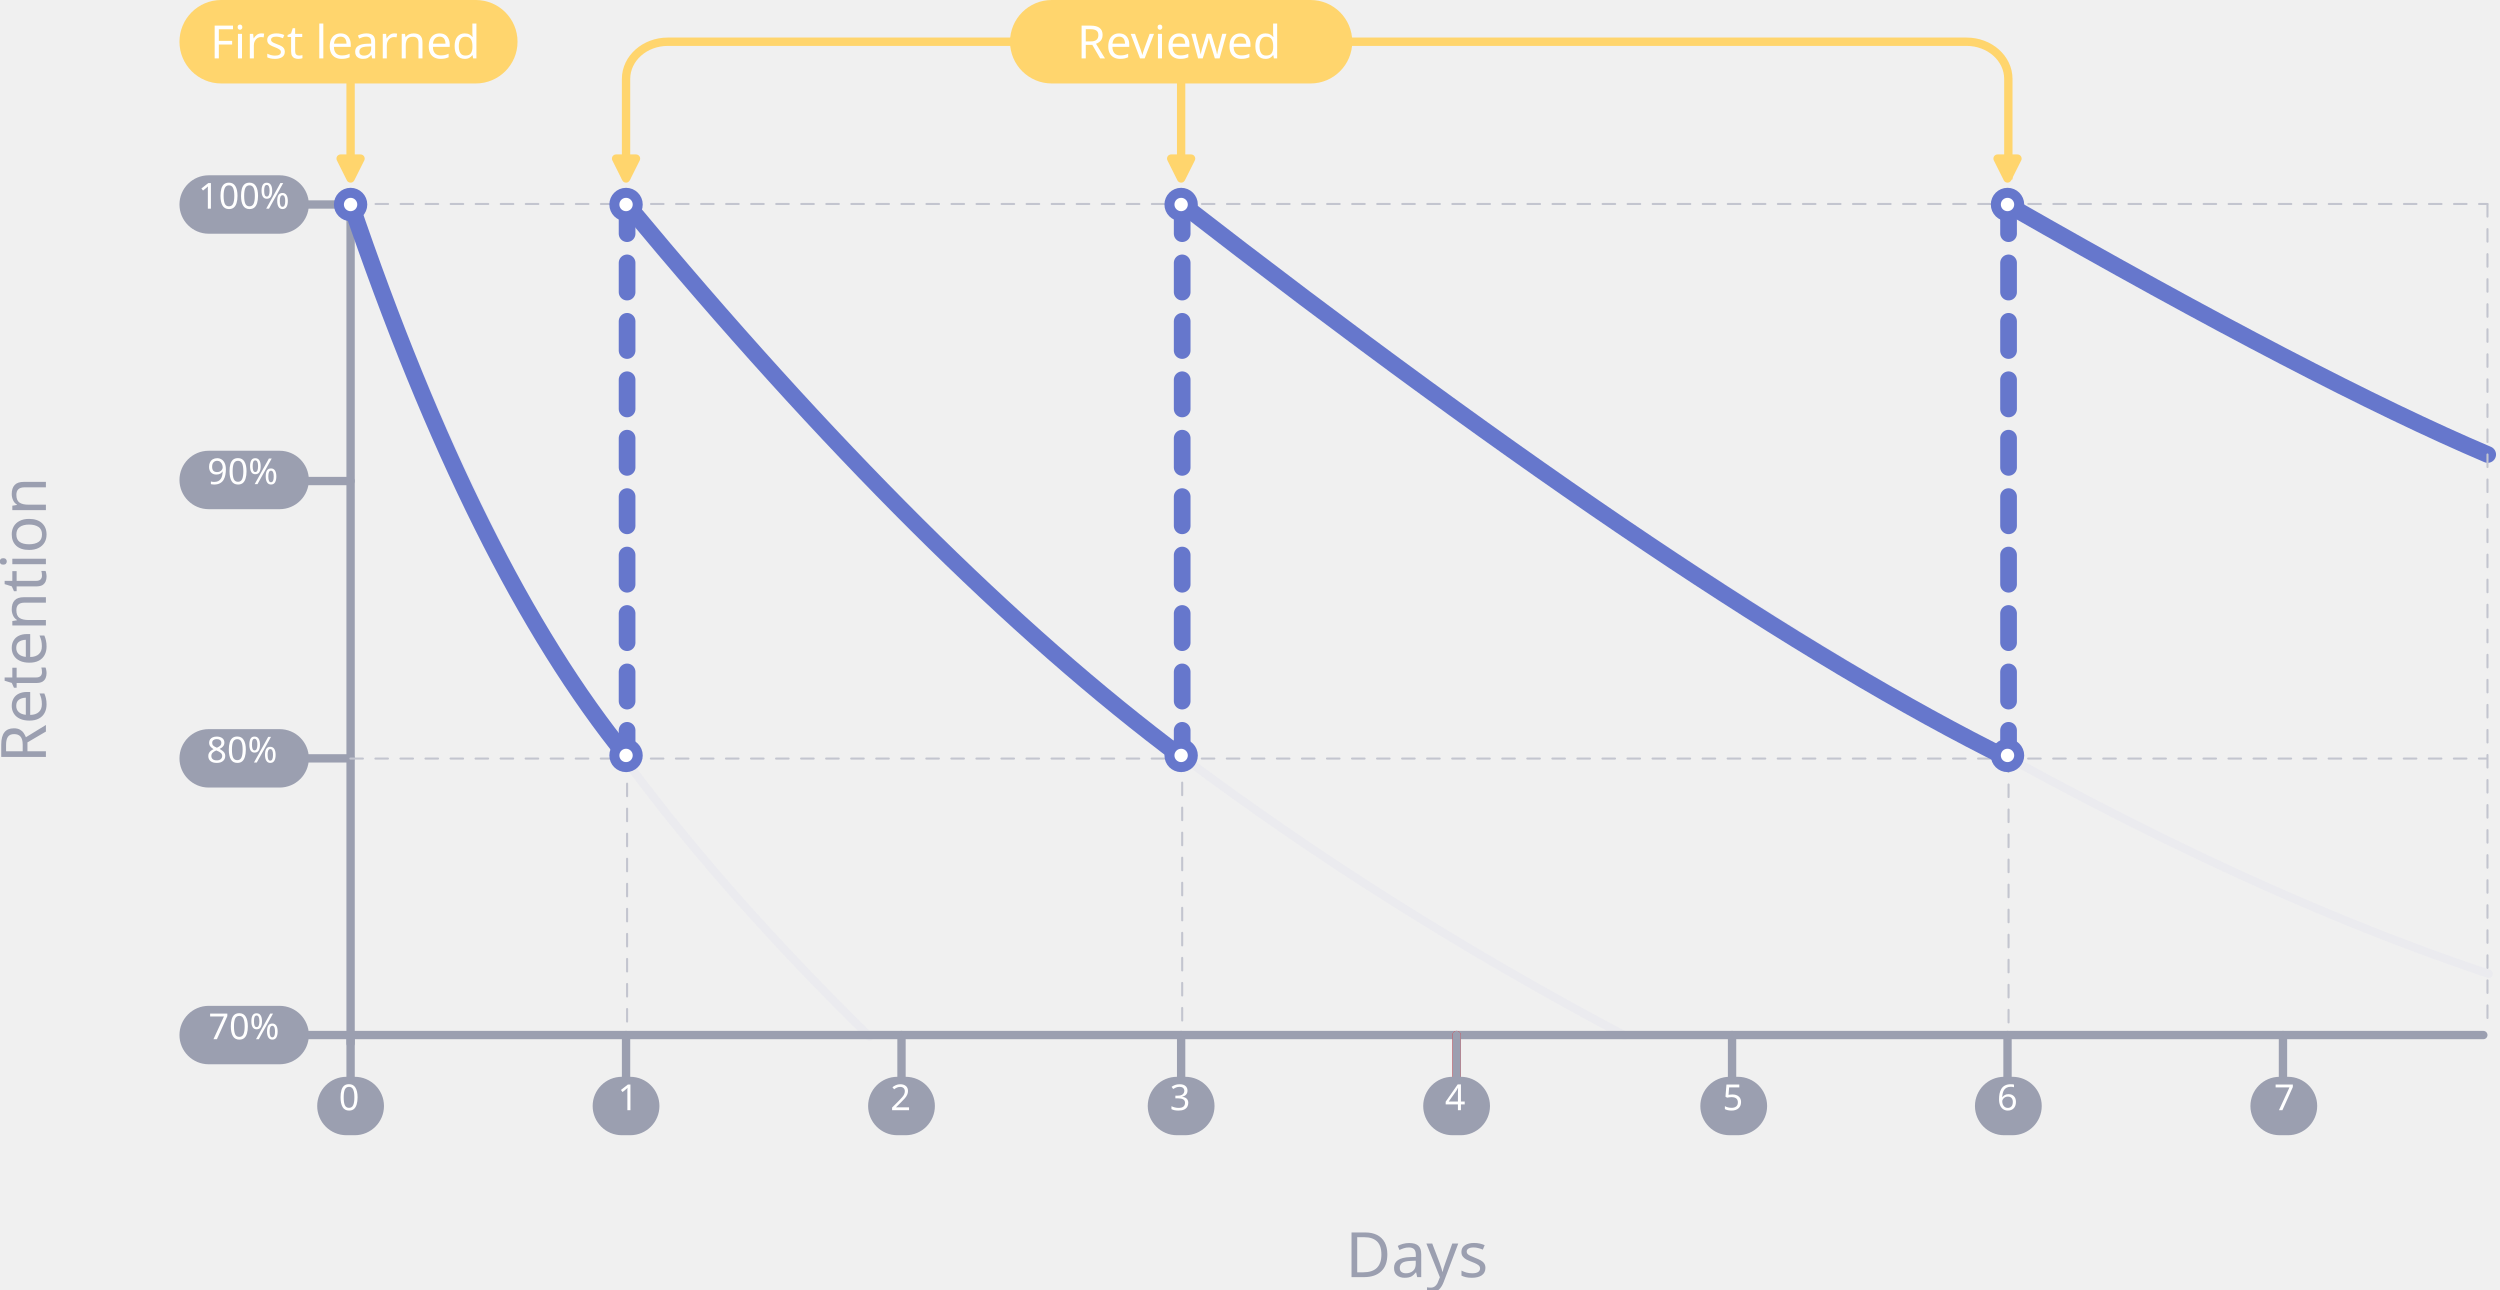
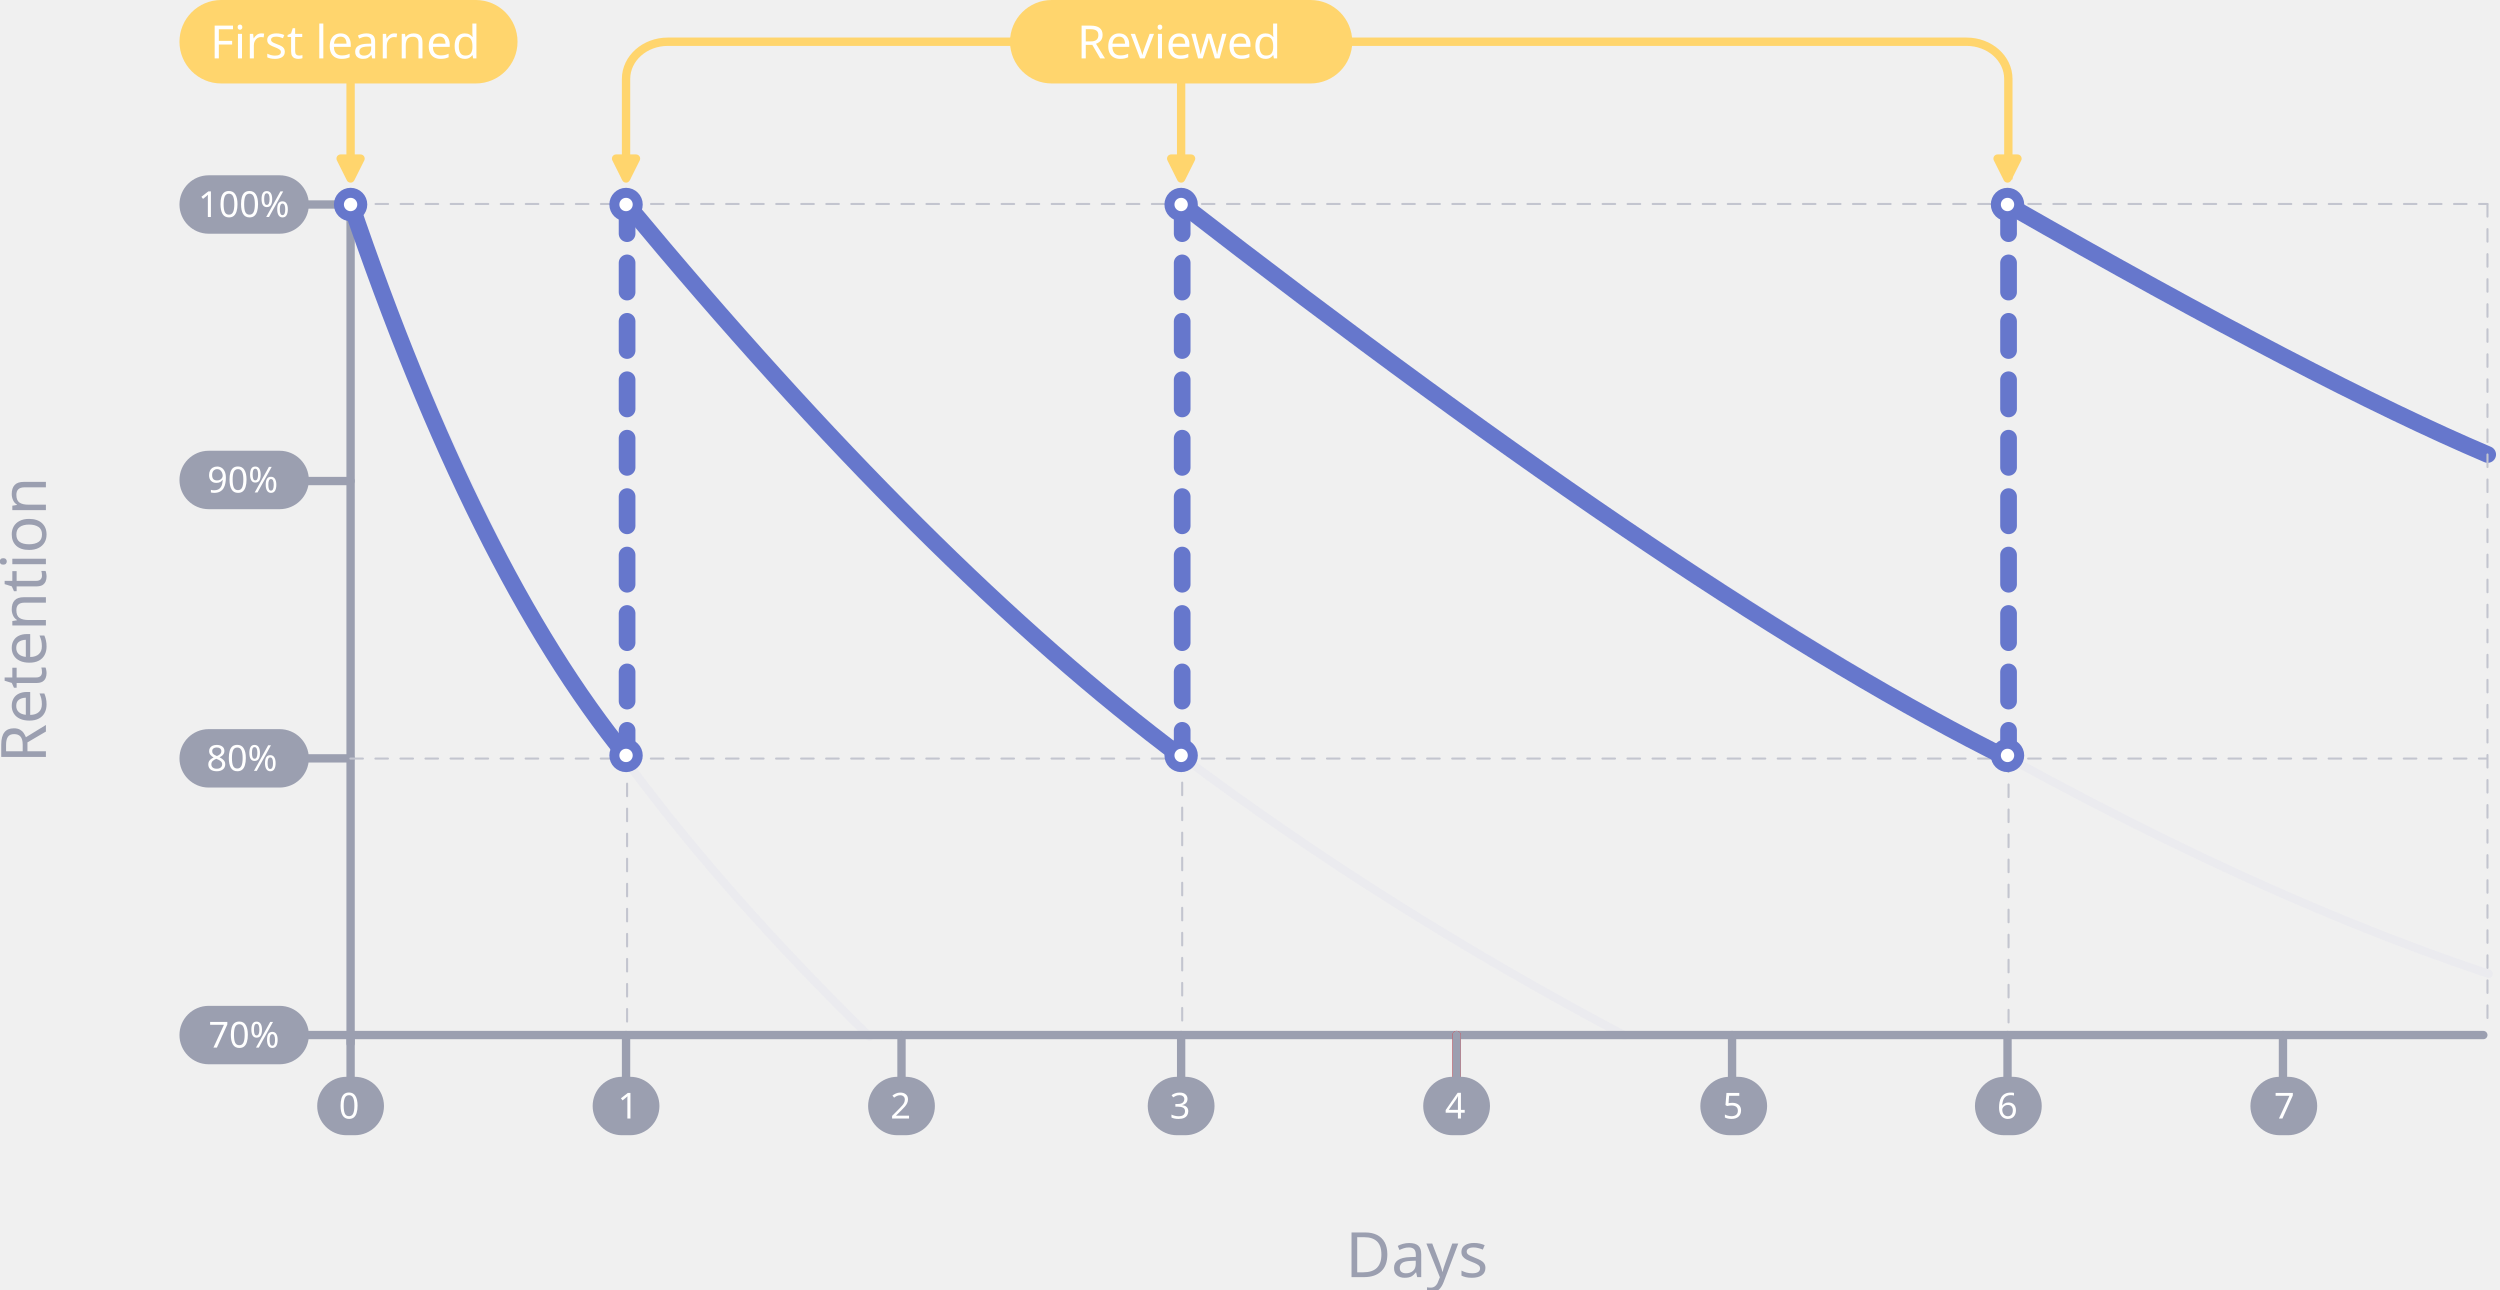
- <svg xmlns="http://www.w3.org/2000/svg" width="599px" height="309px" viewBox="0 0 599 309" version="1.1">
-   <g id="Web" stroke="none" stroke-width="1" fill="none" fill-rule="evenodd">
-     <g id="Home" transform="translate(-709, -1071)">
-       <g id="How-it-works" transform="translate(0, 900)">
-         <g id="ima-chart" transform="translate(706, 171)">
-           <path d="M86.846,48.227 C109.789,108.965 131.924,153.765 153.251,182.626 C169.711,204.901 189.328,226.785 211.337,248.346" id="Path-4" stroke="#EBEBEF" stroke-width="2" stroke-linecap="round" />
-           <path d="M153.086,49.669 C207.873,111.97 252.313,155.883 286.405,181.407 C319.01,205.818 354.502,228.125 392.251,248.107" id="Path-4-Copy" stroke="#EBEBEF" stroke-width="2" stroke-linecap="round" />
-           <path d="M285,48 C408.008,142.738 512.763,204.509 599.266,233.311" id="Path-4-Copy-2" stroke="#EBEBEF" stroke-width="2" stroke-linecap="round" />
-           <g id="Group-15" transform="translate(46, 19)">
-             <g id="Group-20" transform="translate(0, 155.7)">
-               <rect id="Rectangle-7-Copy-2" fill="#9B9FB0" x="27" y="6" width="15" height="2" rx="1" />
-               <g id="Group-19-Copy-2">
-                 <rect id="Rectangle-10" fill="#9B9FB0" x="0" y="0" width="31" height="14" rx="7" />
-                 <text id="80%" font-family="Rubik-Medium, Rubik" font-size="8.6" font-weight="400" fill="#FFFFFF">
-                   <tspan x="6.483" y="8">80%</tspan>
-                 </text>
-               </g>
-             </g>
-             <path d="M41,29.762 L41,29.762 C41.552,29.762 42,30.209 42,30.762 L42,231 C42,231.552 41.552,232 41,232 L41,232 C40.448,232 40,231.552 40,231 L40,30.762 C40,30.209 40.448,29.762 41,29.762 Z" id="Rectangle-6" fill="#9B9FB0" />
-             <rect id="Rectangle-6-Copy" fill="#FFD56D" x="40" y="0" width="2" height="22" rx="1" />
-             <rect id="Rectangle-7" fill="#9B9FB0" x="27" y="29" width="15" height="2" rx="1" />
-             <rect id="Rectangle-7-Copy" fill="#9B9FB0" x="27" y="95.25" width="15" height="2" rx="1" />
-             <rect id="Rectangle-7-Copy-3" fill="#9B9FB0" x="27" y="228" width="15" height="2" rx="1" />
-           </g>
-           <g id="Group-16" transform="translate(342.5, 254.5) scale(1, -1) translate(-342.5, -254.5) translate(86, 247)">
-             <g id="Group-15-Copy" transform="translate(256.5, 7.5) rotate(90) translate(-256.5, -7.5) translate(249, -249)">
-               <rect id="Rectangle-6" fill="#9B9FB0" x="13" y="0" width="2" height="513" rx="1" />
-               <rect id="Rectangle-7" fill="#FF0000" x="1.13686838e-13" y="246" width="15" height="2" rx="1" />
-               <path d="M1,312 L14,312 C14.552,312 15,312.448 15,313 L15,313 C15,313.552 14.552,314 14,314 L1,314 C0.448,314 1.13754473e-13,313.552 1.13686838e-13,313 L1.13686838e-13,313 C1.13619202e-13,312.448 0.448,312 1,312 Z" id="Rectangle-7-Copy" fill="#9B9FB0" />
-               <rect id="Rectangle-7-Copy-2" fill="#9B9FB0" x="1.13686838e-13" y="379" width="15" height="2" rx="1" />
-               <rect id="Rectangle-7-Copy-3" fill="#9B9FB0" x="1.13686838e-13" y="445" width="15" height="2" rx="1" />
-               <rect id="Rectangle-7-Copy-4" fill="#9B9FB0" x="1.13686838e-13" y="511" width="15" height="2" rx="1" />
-             </g>
-             <g id="Group-15-Copy-2" transform="translate(365, 7.5) rotate(90) translate(-365, -7.5) translate(357.5, -92.5)" fill="#9B9FB0">
-               <path d="M1,0 L14,0 C14.552,-1.01453063e-16 15,0.448 15,1 L15,1 C15,1.552 14.552,2 14,2 L1,2 C0.448,2 1.13754473e-13,1.552 1.13686838e-13,1 L1.13686838e-13,1 C1.13619202e-13,0.448 0.448,1.01453063e-16 1,0 Z" id="Rectangle-7-Copy" />
-               <path d="M1,66 L14,66 C14.552,66 15,66.448 15,67 L15,67 C15,67.552 14.552,68 14,68 L1,68 C0.448,68 1.13754473e-13,67.552 1.13686838e-13,67 L1.13686838e-13,67 C1.13619202e-13,66.448 0.448,66 1,66 Z" id="Rectangle-7-Copy-2" />
-               <rect id="Rectangle-7-Copy-3" x="1.13686838e-13" y="132" width="15" height="2" rx="1" />
-               <rect id="Rectangle-7-Copy-4" x="1.13686838e-13" y="198" width="15" height="2" rx="1" />
-             </g>
-           </g>
-           <text id="Days" font-family="Rubik-Medium, Rubik" font-size="15" font-weight="400" fill="#9B9FB0">
-             <tspan x="325.375" y="306">Days</tspan>
-           </text>
-           <rect id="Rectangle-5" fill="#FFD56D" x="46" y="0" width="81" height="20" rx="10" />
-           <text id="First-learned" font-family="Rubik-Medium, Rubik" font-size="11" font-weight="400" fill="#FFFFFF">
-             <tspan x="53.373" y="14">First learned</tspan>
-           </text>
-           <rect id="Rectangle-5-Copy" fill="#FFD56D" x="245" y="0" width="82" height="20" rx="10" />
-           <path d="M153,43 L153,18.919 C153,13.993 157.477,10 163,10 L474.201,10 C479.724,10 484.201,13.993 484.201,18.919 L484.201,43" id="Rectangle-8" stroke="#FFD56D" stroke-width="2" />
-           <rect id="Rectangle-9" fill="#FFD56D" x="285" y="17" width="2" height="24" />
-           <text id="Reviewed" font-family="Rubik-Medium, Rubik" font-size="11" font-weight="400" fill="#FFFFFF">
-             <tspan x="261.09" y="14">Reviewed</tspan>
-           </text>
-           <text id="Retention" transform="translate(9, 147) rotate(-90) translate(-9, -147) " font-family="Rubik-Medium, Rubik" font-size="15" font-weight="400" fill="#9B9FB0">
-             <tspan x="-26.812" y="152">Retention</tspan>
-           </text>
-           <path d="M86.846,48.227 C106.891,107.205 129.023,151.578 153.24,181.346" id="Path-4-Copy-4" stroke="#6677CC" stroke-width="4" stroke-linecap="round" stroke-linejoin="round" />
-           <path d="M86.985,48.876 L598.98,48.876" id="Path-6-Copy" stroke="#C3C5CF" stroke-width="0.5" stroke-linecap="round" stroke-linejoin="round" stroke-dasharray="3" />
-           <circle id="Oval-5" stroke="#6677CC" stroke-width="2.4" fill="#FFFFFF" cx="87" cy="49" r="2.8" />
-           <path d="M153.097,48.876 C201.452,107.139 245.876,151.375 286.367,181.585" id="Path-4-Copy-7" stroke="#6677CC" stroke-width="4" stroke-linecap="round" />
-           <path d="M484.163,49.124 C533.809,77.522 572.104,97.447 599.049,108.898" id="Path-4-Copy-3" stroke="#6677CC" stroke-width="4" stroke-linecap="round" />
-           <path d="M86.949,181.751 L598.799,181.751" id="Path-6" stroke="#C3C5CF" stroke-width="0.5" stroke-linecap="round" stroke-linejoin="round" stroke-dasharray="3" />
-           <g id="Group-17" transform="translate(149, 45)">
-             <path d="M4.25,136.762 L4.25,201.5" id="Path-5" stroke="#C3C5CF" stroke-width="0.5" stroke-linecap="round" stroke-linejoin="round" stroke-dasharray="3" />
-             <path d="M4.25,3.987 L4.25,135.259" id="Path-5-Copy" stroke="#6677CC" stroke-width="4" stroke-linecap="round" stroke-linejoin="round" stroke-dasharray="7" />
-             <path d="M4,6.8 C5.546,6.8 6.8,5.546 6.8,4 C6.8,2.454 5.546,1.2 4,1.2 C2.454,1.2 1.2,2.454 1.2,4 C1.2,5.546 2.454,6.8 4,6.8 Z" id="Oval-5-Copy" stroke="#6677CC" stroke-width="2.4" fill="#FFFFFF" />
-             <path d="M4,138.8 C5.546,138.8 6.8,137.546 6.8,136 C6.8,134.454 5.546,133.2 4,133.2 C2.454,133.2 1.2,134.454 1.2,136 C1.2,137.546 2.454,138.8 4,138.8 Z" id="Oval-5-Copy-3" stroke="#6677CC" stroke-width="2.4" fill="#FFFFFF" />
-           </g>
-           <g id="Group-17-Copy" transform="translate(282, 45)">
-             <path d="M4.25,136.513 L4.25,201.5" id="Path-5" stroke="#C3C5CF" stroke-width="0.5" stroke-linecap="round" stroke-linejoin="round" stroke-dasharray="3" />
-             <path d="M4.25,3.987 L4.25,135.259" id="Path-5-Copy" stroke="#6677CC" stroke-width="4" stroke-linecap="round" stroke-linejoin="round" stroke-dasharray="7" />
-             <path d="M3,3 C86.663,67.892 153.142,112.532 202.436,136.921" id="Path-4-Copy-9" stroke="#6677CC" stroke-width="4" stroke-linecap="round" />
-             <path d="M4,6.8 C5.546,6.8 6.8,5.546 6.8,4 C6.8,2.454 5.546,1.2 4,1.2 C2.454,1.2 1.2,2.454 1.2,4 C1.2,5.546 2.454,6.8 4,6.8 Z" id="Oval-5-Copy" stroke="#6677CC" stroke-width="2.4" fill="#FFFFFF" />
-             <path d="M4,138.8 C5.546,138.8 6.8,137.546 6.8,136 C6.8,134.454 5.546,133.2 4,133.2 C2.454,133.2 1.2,134.454 1.2,136 C1.2,137.546 2.454,138.8 4,138.8 Z" id="Oval-5-Copy-2" stroke="#6677CC" stroke-width="2.4" fill="#FFFFFF" />
-           </g>
-           <g id="Group-17-Copy-2" transform="translate(480, 45)">
-             <path d="M4.25,136.971 L4.25,201.5" id="Path-5" stroke="#C3C5CF" stroke-width="0.5" stroke-linecap="round" stroke-linejoin="round" stroke-dasharray="3" />
-             <path d="M119,3.898 L119,201.5" id="Path-5-Copy-2" stroke="#C3C5CF" stroke-width="0.5" stroke-linecap="round" stroke-linejoin="round" stroke-dasharray="3" />
-             <path d="M4.25,3.987 L4.25,135.259" id="Path-5-Copy" stroke="#6677CC" stroke-width="4" stroke-linecap="round" stroke-linejoin="round" stroke-dasharray="7" />
-             <path d="M4,6.8 C5.546,6.8 6.8,5.546 6.8,4 C6.8,2.454 5.546,1.2 4,1.2 C2.454,1.2 1.2,2.454 1.2,4 C1.2,5.546 2.454,6.8 4,6.8 Z" id="Oval-5-Copy" stroke="#6677CC" stroke-width="2.4" fill="#FFFFFF" />
-             <path d="M4,138.8 C5.546,138.8 6.8,137.546 6.8,136 C6.8,134.454 5.546,133.2 4,133.2 C2.454,133.2 1.2,134.454 1.2,136 C1.2,137.546 2.454,138.8 4,138.8 Z" id="Oval-5-Copy-5" stroke="#6677CC" stroke-width="2.4" fill="#FFFFFF" />
-           </g>
-           <path d="M153.894,38.789 L156.276,43.553 C156.523,44.047 156.323,44.647 155.829,44.894 C155.69,44.964 155.537,45 155.382,45 L150.618,45 C150.066,45 149.618,44.552 149.618,44 C149.618,43.845 149.654,43.692 149.724,43.553 L152.106,38.789 C152.353,38.295 152.953,38.095 153.447,38.342 C153.641,38.438 153.798,38.595 153.894,38.789 Z" id="Triangle" fill="#FFD56D" transform="translate(153, 41) scale(1, -1) translate(-153, -41) " />
-           <path d="M87.894,38.789 L90.276,43.553 C90.523,44.047 90.323,44.647 89.829,44.894 C89.69,44.964 89.537,45 89.382,45 L84.618,45 C84.066,45 83.618,44.552 83.618,44 C83.618,43.845 83.654,43.692 83.724,43.553 L86.106,38.789 C86.353,38.295 86.953,38.095 87.447,38.342 C87.641,38.438 87.798,38.595 87.894,38.789 Z" id="Triangle-Copy-3" fill="#FFD56D" transform="translate(87, 41) scale(1, -1) translate(-87, -41) " />
-           <path d="M286.894,38.789 L289.276,43.553 C289.523,44.047 289.323,44.647 288.829,44.894 C288.69,44.964 288.537,45 288.382,45 L283.618,45 C283.066,45 282.618,44.552 282.618,44 C282.618,43.845 282.654,43.692 282.724,43.553 L285.106,38.789 C285.353,38.295 285.953,38.095 286.447,38.342 C286.641,38.438 286.798,38.595 286.894,38.789 Z" id="Triangle-Copy" fill="#FFD56D" transform="translate(286, 41) scale(1, -1) translate(-286, -41) " />
-           <path d="M484.894,38.789 L487.276,43.553 C487.523,44.047 487.323,44.647 486.829,44.894 C486.69,44.964 486.537,45 486.382,45 L481.618,45 C481.066,45 480.618,44.552 480.618,44 C480.618,43.845 480.654,43.692 480.724,43.553 L483.106,38.789 C483.353,38.295 483.953,38.095 484.447,38.342 C484.641,38.438 484.798,38.595 484.894,38.789 Z" id="Triangle-Copy-2" fill="#FFD56D" transform="translate(484, 41) scale(1, -1) translate(-484, -41) " />
-           <g id="Group-19" transform="translate(46, 42)">
-             <rect id="Rectangle-10" fill="#9B9FB0" x="0" y="0" width="31" height="14" rx="7" />
-             <text id="100%" font-family="Rubik-Medium, Rubik" font-size="8.6" font-weight="400" fill="#FFFFFF">
-               <tspan x="4.488" y="8">100%</tspan>
-             </text>
-           </g>
-           <g id="Group-19-Copy" transform="translate(46, 108)">
-             <rect id="Rectangle-10" fill="#9B9FB0" x="0" y="0" width="31" height="14" rx="7" />
-             <text id="90%" font-family="Rubik-Medium, Rubik" font-size="8.6" font-weight="400" fill="#FFFFFF">
-               <tspan x="6.651" y="8">90%</tspan>
-             </text>
-           </g>
-           <g id="Group-19-Copy-3" transform="translate(46, 241)">
-             <rect id="Rectangle-10" fill="#9B9FB0" x="0" y="0" width="31" height="14" rx="7" />
-             <text id="70%" font-family="Rubik-Medium, Rubik" font-size="8.6" font-weight="400" fill="#FFFFFF">
-               <tspan x="6.969" y="8">70%</tspan>
-             </text>
-           </g>
-           <g id="Group-19-Copy-5" transform="translate(79, 258)">
-             <path d="M7,0 L9,0 C12.866,-7.10171439e-16 16,3.134 16,7 L16,7 C16,10.866 12.866,14 9,14 L7,14 C3.134,14 4.73447626e-16,10.866 0,7 L0,7 C-4.73447626e-16,3.134 3.134,7.10171439e-16 7,0 Z" id="Rectangle-10" fill="#9B9FB0" />
-             <text id="0" font-family="Rubik-Medium, Rubik" font-size="8.6" font-weight="400" fill="#FFFFFF">
-               <tspan x="5.175" y="8">0</tspan>
-             </text>
-           </g>
-           <g id="Group-19-Copy-6" transform="translate(145, 258)">
-             <path d="M7,0 L9,0 C12.866,-7.10171439e-16 16,3.134 16,7 L16,7 C16,10.866 12.866,14 9,14 L7,14 C3.134,14 4.73447626e-16,10.866 0,7 L0,7 C-4.73447626e-16,3.134 3.134,7.10171439e-16 7,0 Z" id="Rectangle-10" fill="#9B9FB0" />
-             <text id="1" font-family="Rubik-Medium, Rubik" font-size="8.6" font-weight="400" fill="#FFFFFF">
-               <tspan x="6.009" y="8">1</tspan>
-             </text>
-           </g>
-           <g id="Group-19-Copy-7" transform="translate(211, 258)">
-             <path d="M7,0 L9,0 C12.866,-7.10171439e-16 16,3.134 16,7 L16,7 C16,10.866 12.866,14 9,14 L7,14 C3.134,14 4.73447626e-16,10.866 0,7 L0,7 C-4.73447626e-16,3.134 3.134,7.10171439e-16 7,0 Z" id="Rectangle-10" fill="#9B9FB0" />
-             <text id="2" font-family="Rubik-Medium, Rubik" font-size="8.6" font-weight="400" fill="#FFFFFF">
-               <tspan x="5.338" y="8">2</tspan>
-             </text>
-           </g>
-           <g id="Group-19-Copy-8" transform="translate(278, 258)">
-             <path d="M7,0 L9,0 C12.866,-7.10171439e-16 16,3.134 16,7 L16,7 C16,10.866 12.866,14 9,14 L7,14 C3.134,14 4.73447626e-16,10.866 0,7 L0,7 C-4.73447626e-16,3.134 3.134,7.10171439e-16 7,0 Z" id="Rectangle-10" fill="#9B9FB0" />
-             <text id="3" font-family="Rubik-Medium, Rubik" font-size="8.6" font-weight="400" fill="#FFFFFF">
-               <tspan x="5.291" y="8">3</tspan>
-             </text>
-           </g>
-           <g id="Group-19-Copy-9" transform="translate(344, 258)">
-             <path d="M7,0 L9,0 C12.866,-7.10171439e-16 16,3.134 16,7 L16,7 C16,10.866 12.866,14 9,14 L7,14 C3.134,14 4.73447626e-16,10.866 0,7 L0,7 C-4.73447626e-16,3.134 3.134,7.10171439e-16 7,0 Z" id="Rectangle-10" fill="#9B9FB0" />
-             <text id="4" font-family="Rubik-Medium, Rubik" font-size="8.6" font-weight="400" fill="#FFFFFF">
-               <tspan x="5.196" y="8">4</tspan>
-             </text>
-           </g>
-           <g id="Group-19-Copy-10" transform="translate(410.4, 258)">
-             <path d="M7,0 L9,0 C12.866,-7.10171439e-16 16,3.134 16,7 L16,7 C16,10.866 12.866,14 9,14 L7,14 C3.134,14 4.73447626e-16,10.866 0,7 L0,7 C-4.73447626e-16,3.134 3.134,7.10171439e-16 7,0 Z" id="Rectangle-10" fill="#9B9FB0" />
-             <text id="5" font-family="Rubik-Medium, Rubik" font-size="8.6" font-weight="400" fill="#FFFFFF">
-               <tspan x="5.334" y="8">5</tspan>
-             </text>
-           </g>
-           <g id="Group-19-Copy-11" transform="translate(476.2, 258)">
-             <path d="M7,0 L9,0 C12.866,-7.10171439e-16 16,3.134 16,7 L16,7 C16,10.866 12.866,14 9,14 L7,14 C3.134,14 4.73447626e-16,10.866 0,7 L0,7 C-4.73447626e-16,3.134 3.134,7.10171439e-16 7,0 Z" id="Rectangle-10" fill="#9B9FB0" />
-             <text id="6" font-family="Rubik-Medium, Rubik" font-size="8.6" font-weight="400" fill="#FFFFFF">
-               <tspan x="5.304" y="8">6</tspan>
-             </text>
-           </g>
-           <g id="Group-19-Copy-12" transform="translate(542.2, 258)">
-             <path d="M7,0 L9,0 C12.866,-7.10171439e-16 16,3.134 16,7 L16,7 C16,10.866 12.866,14 9,14 L7,14 C3.134,14 4.73447626e-16,10.866 0,7 L0,7 C-4.73447626e-16,3.134 3.134,7.10171439e-16 7,0 Z" id="Rectangle-10" fill="#9B9FB0" />
-             <text id="7" font-family="Rubik-Medium, Rubik" font-size="8.6" font-weight="400" fill="#FFFFFF">
-               <tspan x="5.665" y="8">7</tspan>
-             </text>
-           </g>
-         </g>
+ <svg xmlns="http://www.w3.org/2000/svg" width="599" height="309" viewBox="0 0 599 309">
+   <g fill="none" fill-rule="evenodd" transform="translate(-3)">
+     <path stroke="#EBEBEF" stroke-linecap="round" stroke-width="2" d="M86.846 48.227C109.789 108.965 131.924 153.765 153.251 182.626 169.711 204.901 189.328 226.785 211.337 248.346M153.086 49.669C207.873 111.97 252.313 155.883 286.405 181.407 319.01 205.818 354.502 228.125 392.251 248.107M285 48C408.008 142.738 512.763 204.509 599.266 233.311" />
+     <g transform="translate(46 19)">
+       <g transform="translate(0 155.7)">
+         <rect width="15" height="2" x="27" y="6" fill="#9B9FB0" rx="1" />
+         <rect width="31" height="14" fill="#9B9FB0" rx="7" />
+         <text fill="#FFF" font-family="Rubik-Medium, Rubik" font-size="8.6" font-weight="400">
+           <tspan x="6.483" y="10">80%</tspan>
+         </text>
      </g>
+       <path fill="#9B9FB0" d="M41,29.762 L41,29.762 C41.552,29.762 42,30.209 42,30.762 L42,231 C42,231.552 41.552,232 41,232 L41,232 C40.448,232 40,231.552 40,231 L40,30.762 C40,30.209 40.448,29.762 41,29.762 Z" />
+       <rect width="2" height="22" x="40" fill="#FFD56D" rx="1" />
+       <rect width="15" height="2" x="27" y="29" fill="#9B9FB0" rx="1" />
+       <rect width="15" height="2" x="27" y="95.25" fill="#9B9FB0" rx="1" />
+       <rect width="15" height="2" x="27" y="228" fill="#9B9FB0" rx="1" />
+     </g>
+     <g transform="matrix(1 0 0 -1 86 262)">
+       <g transform="rotate(90 256.5 256.5)">
+         <rect width="2" height="513" x="13" fill="#9B9FB0" rx="1" />
+         <rect width="15" height="2" y="246" fill="red" rx="1" />
+         <path fill="#9B9FB0" d="M1,312 L14,312 C14.552,312 15,312.448 15,313 L15,313 C15,313.552 14.552,314 14,314 L1,314 C0.448,314 1.13754473e-13,313.552 1.13686838e-13,313 L1.13686838e-13,313 C1.13619202e-13,312.448 0.448,312 1,312 Z" />
+         <rect width="15" height="2" y="379" fill="#9B9FB0" rx="1" />
+         <rect width="15" height="2" y="445" fill="#9B9FB0" rx="1" />
+         <rect width="15" height="2" y="511" fill="#9B9FB0" rx="1" />
+       </g>
+       <g fill="#9B9FB0" transform="rotate(90 232.5 232.5)">
+         <path d="M1 0L14 0C14.552-1.01453063e-16 15 .448 15 1L15 1C15 1.552 14.552 2 14 2L1 2C.448 2 1.13754473e-13 1.552 1.13686838e-13 1L1.13686838e-13 1C1.13619202e-13.448.448 1.01453063e-16 1 0zM1 66L14 66C14.552 66 15 66.448 15 67L15 67C15 67.552 14.552 68 14 68L1 68C.448 68 1.13754473e-13 67.552 1.13686838e-13 67L1.13686838e-13 67C1.13619202e-13 66.448.448 66 1 66z" />
+         <rect width="15" height="2" y="132" rx="1" />
+         <rect width="15" height="2" y="198" rx="1" />
+       </g>
+     </g>
+     <text fill="#9B9FB0" font-family="Rubik-Medium, Rubik" font-size="15" font-weight="400">
+       <tspan x="325.375" y="306">Days</tspan>
+     </text>
+     <rect width="81" height="20" x="46" fill="#FFD56D" rx="10" />
+     <text fill="#FFF" font-family="Rubik-Medium, Rubik" font-size="11" font-weight="400">
+       <tspan x="53.373" y="14">First learned</tspan>
+     </text>
+     <rect width="82" height="20" x="245" fill="#FFD56D" rx="10" />
+     <path stroke="#FFD56D" stroke-width="2" d="M153,43 L153,18.919 C153,13.993 157.477,10 163,10 L474.201,10 C479.724,10 484.201,13.993 484.201,18.919 L484.201,43" />
+     <rect width="2" height="24" x="285" y="17" fill="#FFD56D" />
+     <text fill="#FFF" font-family="Rubik-Medium, Rubik" font-size="11" font-weight="400">
+       <tspan x="261.09" y="14">Reviewed</tspan>
+     </text>
+     <text fill="#9B9FB0" font-family="Rubik-Medium, Rubik" font-size="15" font-weight="400" transform="rotate(-90 9 147)">
+       <tspan x="-26.813" y="152">Retention</tspan>
+     </text>
+     <path stroke="#67C" stroke-linecap="round" stroke-linejoin="round" stroke-width="4" d="M86.846,48.227 C106.891,107.205 129.023,151.578 153.24,181.346" />
+     <path stroke="#C3C5CF" stroke-dasharray="3" stroke-linecap="round" stroke-linejoin="round" stroke-width=".5" d="M86.985,48.876 L598.98,48.876" />
+     <circle cx="87" cy="49" r="2.8" fill="#FFF" stroke="#67C" stroke-width="2.4" />
+     <path stroke="#67C" stroke-linecap="round" stroke-width="4" d="M153.097 48.876C201.452 107.139 245.876 151.375 286.367 181.585M484.163 49.124C533.809 77.522 572.104 97.447 599.049 108.898" />
+     <path stroke="#C3C5CF" stroke-dasharray="3" stroke-linecap="round" stroke-linejoin="round" stroke-width=".5" d="M86.949,181.751 L598.799,181.751" />
+     <g transform="translate(149 45)">
+       <path stroke="#C3C5CF" stroke-dasharray="3" stroke-linecap="round" stroke-linejoin="round" stroke-width=".5" d="M4.25,136.762 L4.25,201.5" />
+       <path stroke="#67C" stroke-dasharray="7" stroke-linecap="round" stroke-linejoin="round" stroke-width="4" d="M4.25,3.987 L4.25,135.259" />
+       <path fill="#FFF" stroke="#67C" stroke-width="2.4" d="M4 6.8C5.546 6.8 6.8 5.546 6.8 4 6.8 2.454 5.546 1.2 4 1.2 2.454 1.2 1.2 2.454 1.2 4 1.2 5.546 2.454 6.8 4 6.8zM4 138.8C5.546 138.8 6.8 137.546 6.8 136 6.8 134.454 5.546 133.2 4 133.2 2.454 133.2 1.2 134.454 1.2 136 1.2 137.546 2.454 138.8 4 138.8z" />
+     </g>
+     <g transform="translate(282 45)">
+       <path stroke="#C3C5CF" stroke-dasharray="3" stroke-linecap="round" stroke-linejoin="round" stroke-width=".5" d="M4.25,136.513 L4.25,201.5" />
+       <path stroke="#67C" stroke-dasharray="7" stroke-linecap="round" stroke-linejoin="round" stroke-width="4" d="M4.25,3.987 L4.25,135.259" />
+       <path stroke="#67C" stroke-linecap="round" stroke-width="4" d="M3,3 C86.663,67.892 153.142,112.532 202.436,136.921" />
+       <path fill="#FFF" stroke="#67C" stroke-width="2.4" d="M4 6.8C5.546 6.8 6.8 5.546 6.8 4 6.8 2.454 5.546 1.2 4 1.2 2.454 1.2 1.2 2.454 1.2 4 1.2 5.546 2.454 6.8 4 6.8zM4 138.8C5.546 138.8 6.8 137.546 6.8 136 6.8 134.454 5.546 133.2 4 133.2 2.454 133.2 1.2 134.454 1.2 136 1.2 137.546 2.454 138.8 4 138.8z" />
+     </g>
+     <g transform="translate(480 45)">
+       <path stroke="#C3C5CF" stroke-dasharray="3" stroke-linecap="round" stroke-linejoin="round" stroke-width=".5" d="M4.25 136.971L4.25 201.5M119 3.898L119 201.5" />
+       <path stroke="#67C" stroke-dasharray="7" stroke-linecap="round" stroke-linejoin="round" stroke-width="4" d="M4.25,3.987 L4.25,135.259" />
+       <path fill="#FFF" stroke="#67C" stroke-width="2.4" d="M4 6.8C5.546 6.8 6.8 5.546 6.8 4 6.8 2.454 5.546 1.2 4 1.2 2.454 1.2 1.2 2.454 1.2 4 1.2 5.546 2.454 6.8 4 6.8zM4 138.8C5.546 138.8 6.8 137.546 6.8 136 6.8 134.454 5.546 133.2 4 133.2 2.454 133.2 1.2 134.454 1.2 136 1.2 137.546 2.454 138.8 4 138.8z" />
+     </g>
+     <path fill="#FFD56D" d="M153.894 38.789L156.276 43.553C156.523 44.047 156.323 44.647 155.829 44.894 155.69 44.964 155.537 45 155.382 45L150.618 45C150.066 45 149.618 44.552 149.618 44 149.618 43.845 149.654 43.692 149.724 43.553L152.106 38.789C152.353 38.295 152.953 38.095 153.447 38.342 153.641 38.438 153.798 38.595 153.894 38.789zM87.894 38.789L90.276 43.553C90.523 44.047 90.323 44.647 89.829 44.894 89.69 44.964 89.537 45 89.382 45L84.618 45C84.066 45 83.618 44.552 83.618 44 83.618 43.845 83.654 43.692 83.724 43.553L86.106 38.789C86.353 38.295 86.953 38.095 87.447 38.342 87.641 38.438 87.798 38.595 87.894 38.789zM286.894 38.789L289.276 43.553C289.523 44.047 289.323 44.647 288.829 44.894 288.69 44.964 288.537 45 288.382 45L283.618 45C283.066 45 282.618 44.552 282.618 44 282.618 43.845 282.654 43.692 282.724 43.553L285.106 38.789C285.353 38.295 285.953 38.095 286.447 38.342 286.641 38.438 286.798 38.595 286.894 38.789zM484.894 38.789L487.276 43.553C487.523 44.047 487.323 44.647 486.829 44.894 486.69 44.964 486.537 45 486.382 45L481.618 45C481.066 45 480.618 44.552 480.618 44 480.618 43.845 480.654 43.692 480.724 43.553L483.106 38.789C483.353 38.295 483.953 38.095 484.447 38.342 484.641 38.438 484.798 38.595 484.894 38.789z" transform="matrix(1 0 0 -1 0 82)" />
+     <g transform="translate(46 42)">
+       <rect width="31" height="14" fill="#9B9FB0" rx="7" />
+       <text fill="#FFF" font-family="Rubik-Medium, Rubik" font-size="8.6" font-weight="400">
+         <tspan x="4.488" y="10">100%</tspan>
+       </text>
+     </g>
+     <g transform="translate(46 108)">
+       <rect width="31" height="14" fill="#9B9FB0" rx="7" />
+       <text fill="#FFF" font-family="Rubik-Medium, Rubik" font-size="8.6" font-weight="400">
+         <tspan x="6.651" y="10">90%</tspan>
+       </text>
+     </g>
+     <g transform="translate(46 241)">
+       <rect width="31" height="14" fill="#9B9FB0" rx="7" />
+       <text fill="#FFF" font-family="Rubik-Medium, Rubik" font-size="8.6" font-weight="400">
+         <tspan x="6.969" y="10">70%</tspan>
+       </text>
+     </g>
+     <g transform="translate(79 258)">
+       <path fill="#9B9FB0" d="M7,0 L9,0 C12.866,-7.10171439e-16 16,3.134 16,7 L16,7 C16,10.866 12.866,14 9,14 L7,14 C3.134,14 4.73447626e-16,10.866 0,7 L0,7 C-4.73447626e-16,3.134 3.134,7.10171439e-16 7,0 Z" />
+       <text fill="#FFF" font-family="Rubik-Medium, Rubik" font-size="8.6" font-weight="400">
+         <tspan x="5.175" y="10">0</tspan>
+       </text>
+     </g>
+     <g transform="translate(145 258)">
+       <path fill="#9B9FB0" d="M7,0 L9,0 C12.866,-7.10171439e-16 16,3.134 16,7 L16,7 C16,10.866 12.866,14 9,14 L7,14 C3.134,14 4.73447626e-16,10.866 0,7 L0,7 C-4.73447626e-16,3.134 3.134,7.10171439e-16 7,0 Z" />
+       <text fill="#FFF" font-family="Rubik-Medium, Rubik" font-size="8.6" font-weight="400">
+         <tspan x="6.009" y="10">1</tspan>
+       </text>
+     </g>
+     <g transform="translate(211 258)">
+       <path fill="#9B9FB0" d="M7,0 L9,0 C12.866,-7.10171439e-16 16,3.134 16,7 L16,7 C16,10.866 12.866,14 9,14 L7,14 C3.134,14 4.73447626e-16,10.866 0,7 L0,7 C-4.73447626e-16,3.134 3.134,7.10171439e-16 7,0 Z" />
+       <text fill="#FFF" font-family="Rubik-Medium, Rubik" font-size="8.6" font-weight="400">
+         <tspan x="5.338" y="10">2</tspan>
+       </text>
+     </g>
+     <g transform="translate(278 258)">
+       <path fill="#9B9FB0" d="M7,0 L9,0 C12.866,-7.10171439e-16 16,3.134 16,7 L16,7 C16,10.866 12.866,14 9,14 L7,14 C3.134,14 4.73447626e-16,10.866 0,7 L0,7 C-4.73447626e-16,3.134 3.134,7.10171439e-16 7,0 Z" />
+       <text fill="#FFF" font-family="Rubik-Medium, Rubik" font-size="8.6" font-weight="400">
+         <tspan x="5.291" y="10">3</tspan>
+       </text>
+     </g>
+     <g transform="translate(344 258)">
+       <path fill="#9B9FB0" d="M7,0 L9,0 C12.866,-7.10171439e-16 16,3.134 16,7 L16,7 C16,10.866 12.866,14 9,14 L7,14 C3.134,14 4.73447626e-16,10.866 0,7 L0,7 C-4.73447626e-16,3.134 3.134,7.10171439e-16 7,0 Z" />
+       <text fill="#FFF" font-family="Rubik-Medium, Rubik" font-size="8.6" font-weight="400">
+         <tspan x="5.196" y="10">4</tspan>
+       </text>
+     </g>
+     <g transform="translate(410.4 258)">
+       <path fill="#9B9FB0" d="M7,0 L9,0 C12.866,-7.10171439e-16 16,3.134 16,7 L16,7 C16,10.866 12.866,14 9,14 L7,14 C3.134,14 4.73447626e-16,10.866 0,7 L0,7 C-4.73447626e-16,3.134 3.134,7.10171439e-16 7,0 Z" />
+       <text fill="#FFF" font-family="Rubik-Medium, Rubik" font-size="8.6" font-weight="400">
+         <tspan x="5.334" y="10">5</tspan>
+       </text>
+     </g>
+     <g transform="translate(476.2 258)">
+       <path fill="#9B9FB0" d="M7,0 L9,0 C12.866,-7.10171439e-16 16,3.134 16,7 L16,7 C16,10.866 12.866,14 9,14 L7,14 C3.134,14 4.73447626e-16,10.866 0,7 L0,7 C-4.73447626e-16,3.134 3.134,7.10171439e-16 7,0 Z" />
+       <text fill="#FFF" font-family="Rubik-Medium, Rubik" font-size="8.6" font-weight="400">
+         <tspan x="5.304" y="10">6</tspan>
+       </text>
+     </g>
+     <g transform="translate(542.2 258)">
+       <path fill="#9B9FB0" d="M7,0 L9,0 C12.866,-7.10171439e-16 16,3.134 16,7 L16,7 C16,10.866 12.866,14 9,14 L7,14 C3.134,14 4.73447626e-16,10.866 0,7 L0,7 C-4.73447626e-16,3.134 3.134,7.10171439e-16 7,0 Z" />
+       <text fill="#FFF" font-family="Rubik-Medium, Rubik" font-size="8.6" font-weight="400">
+         <tspan x="5.665" y="10">7</tspan>
+       </text>
    </g>
  </g>
</svg>
